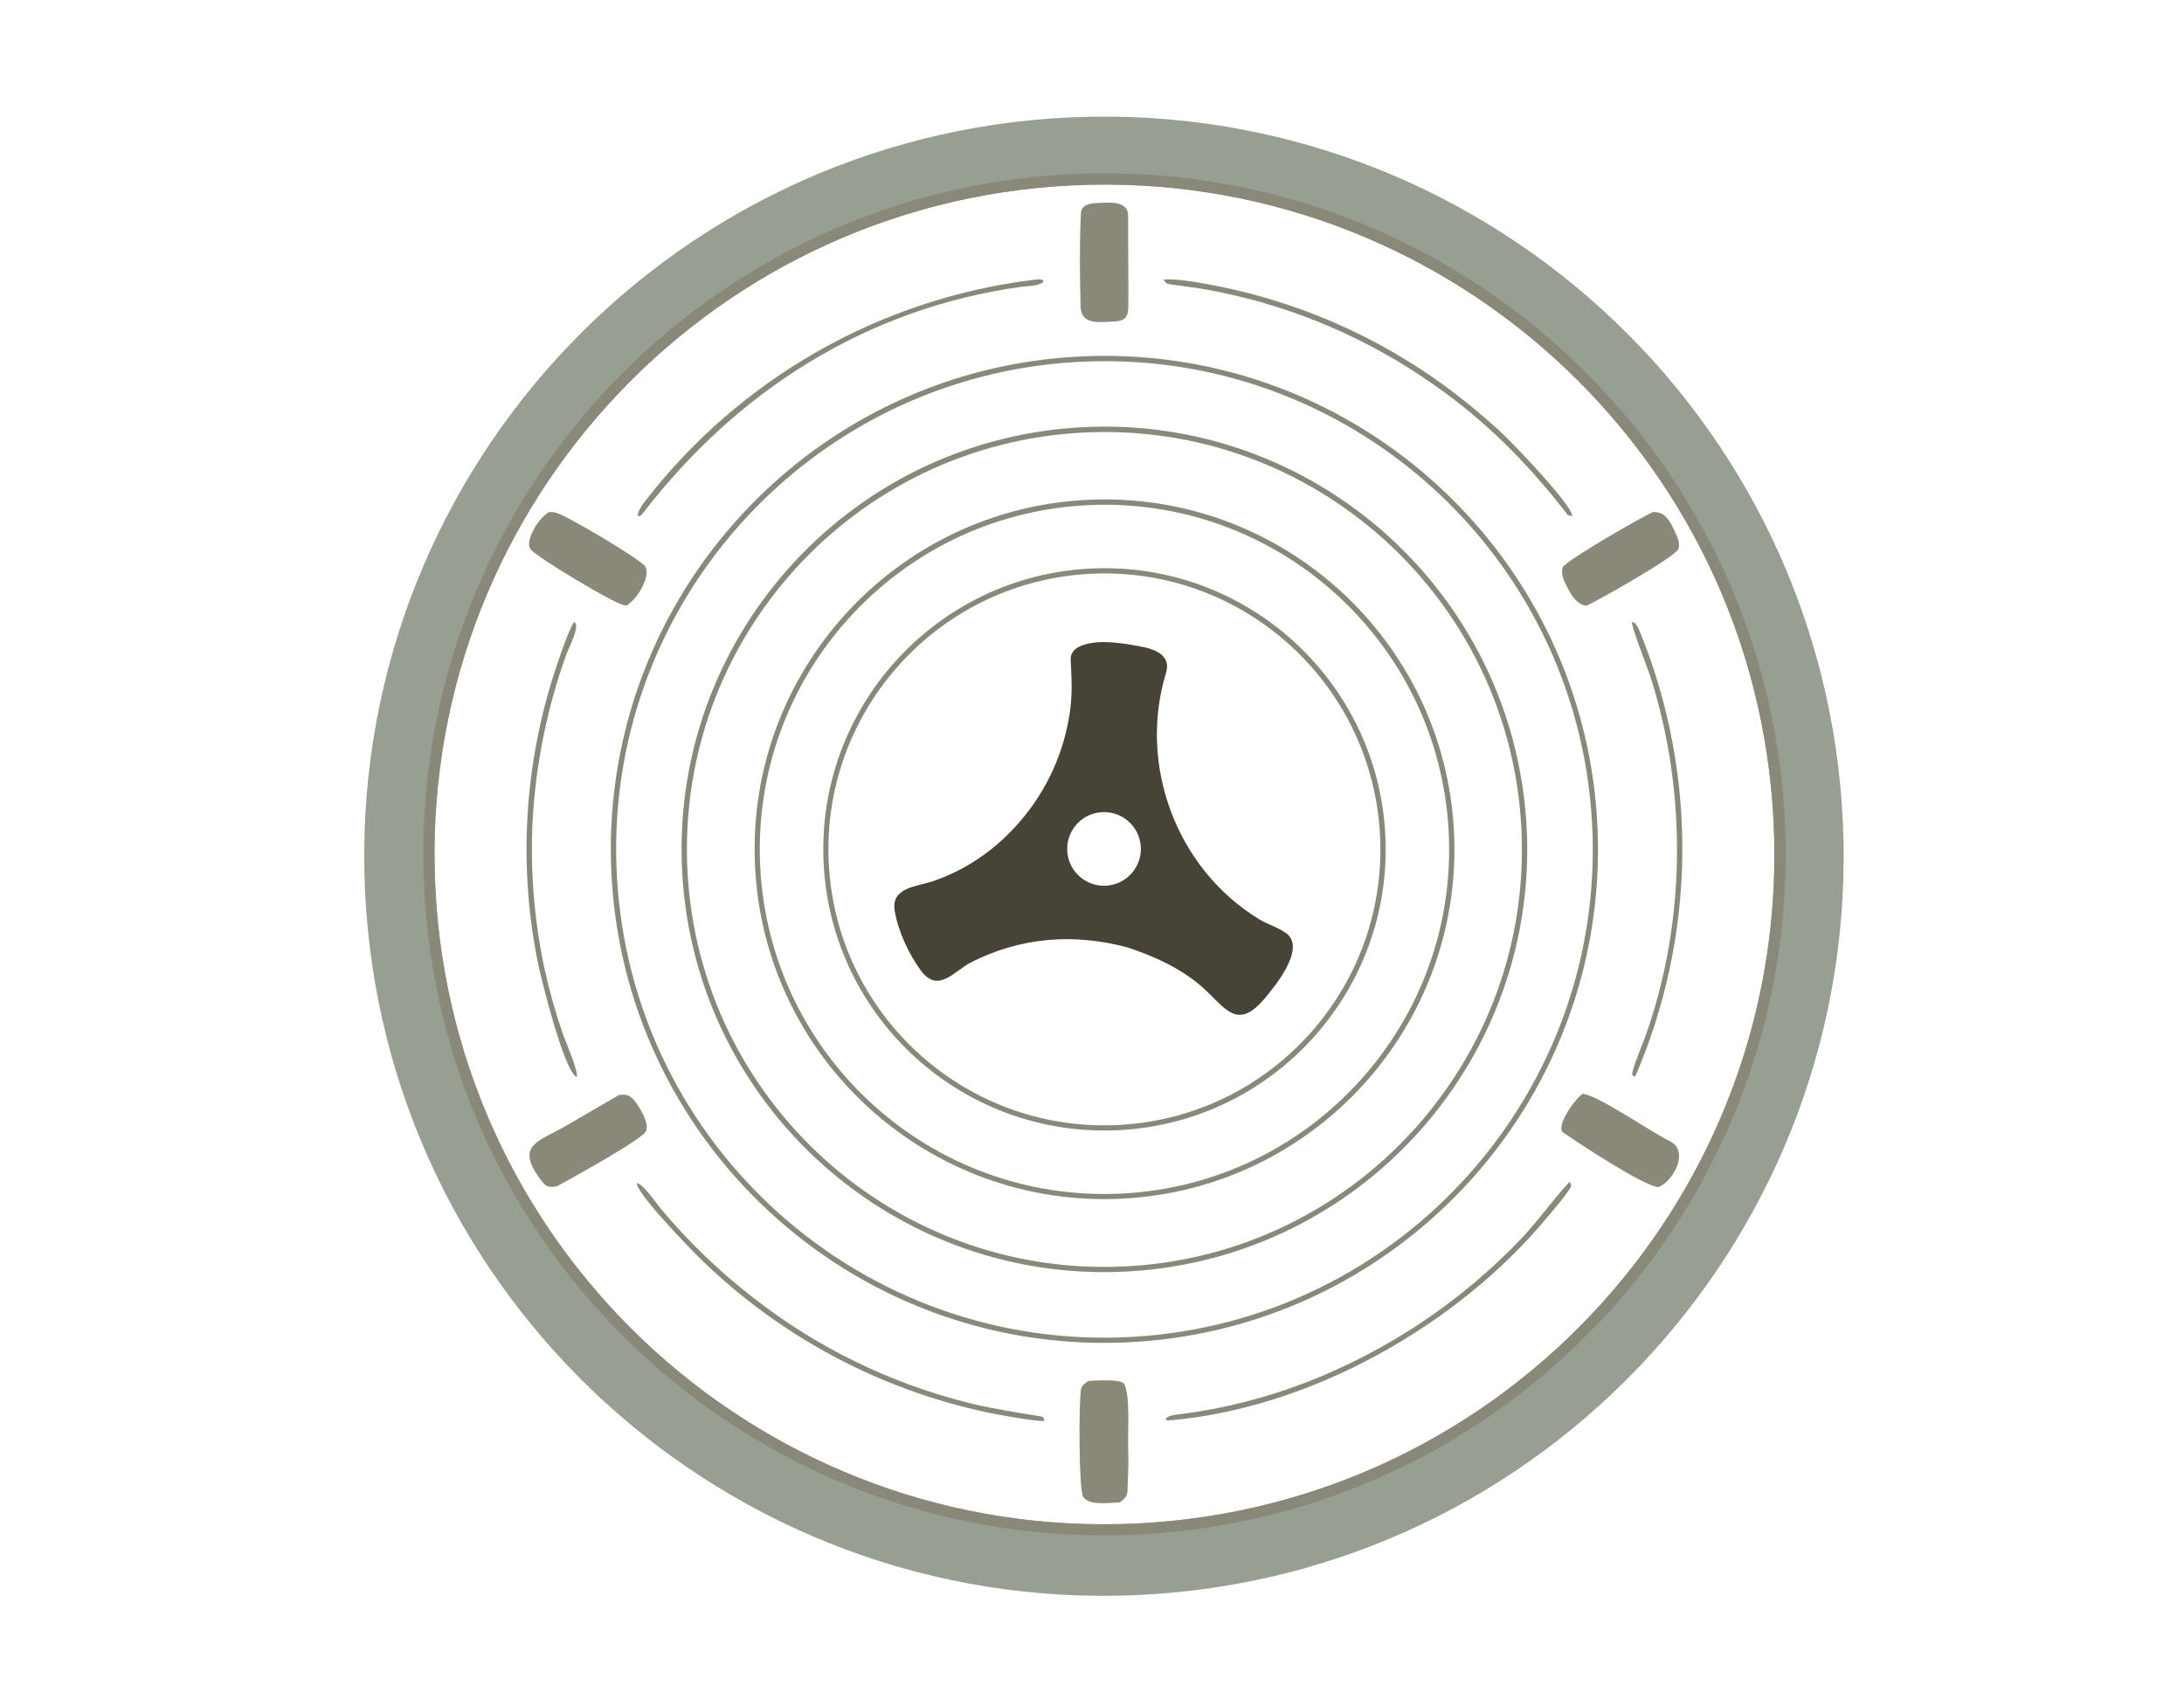
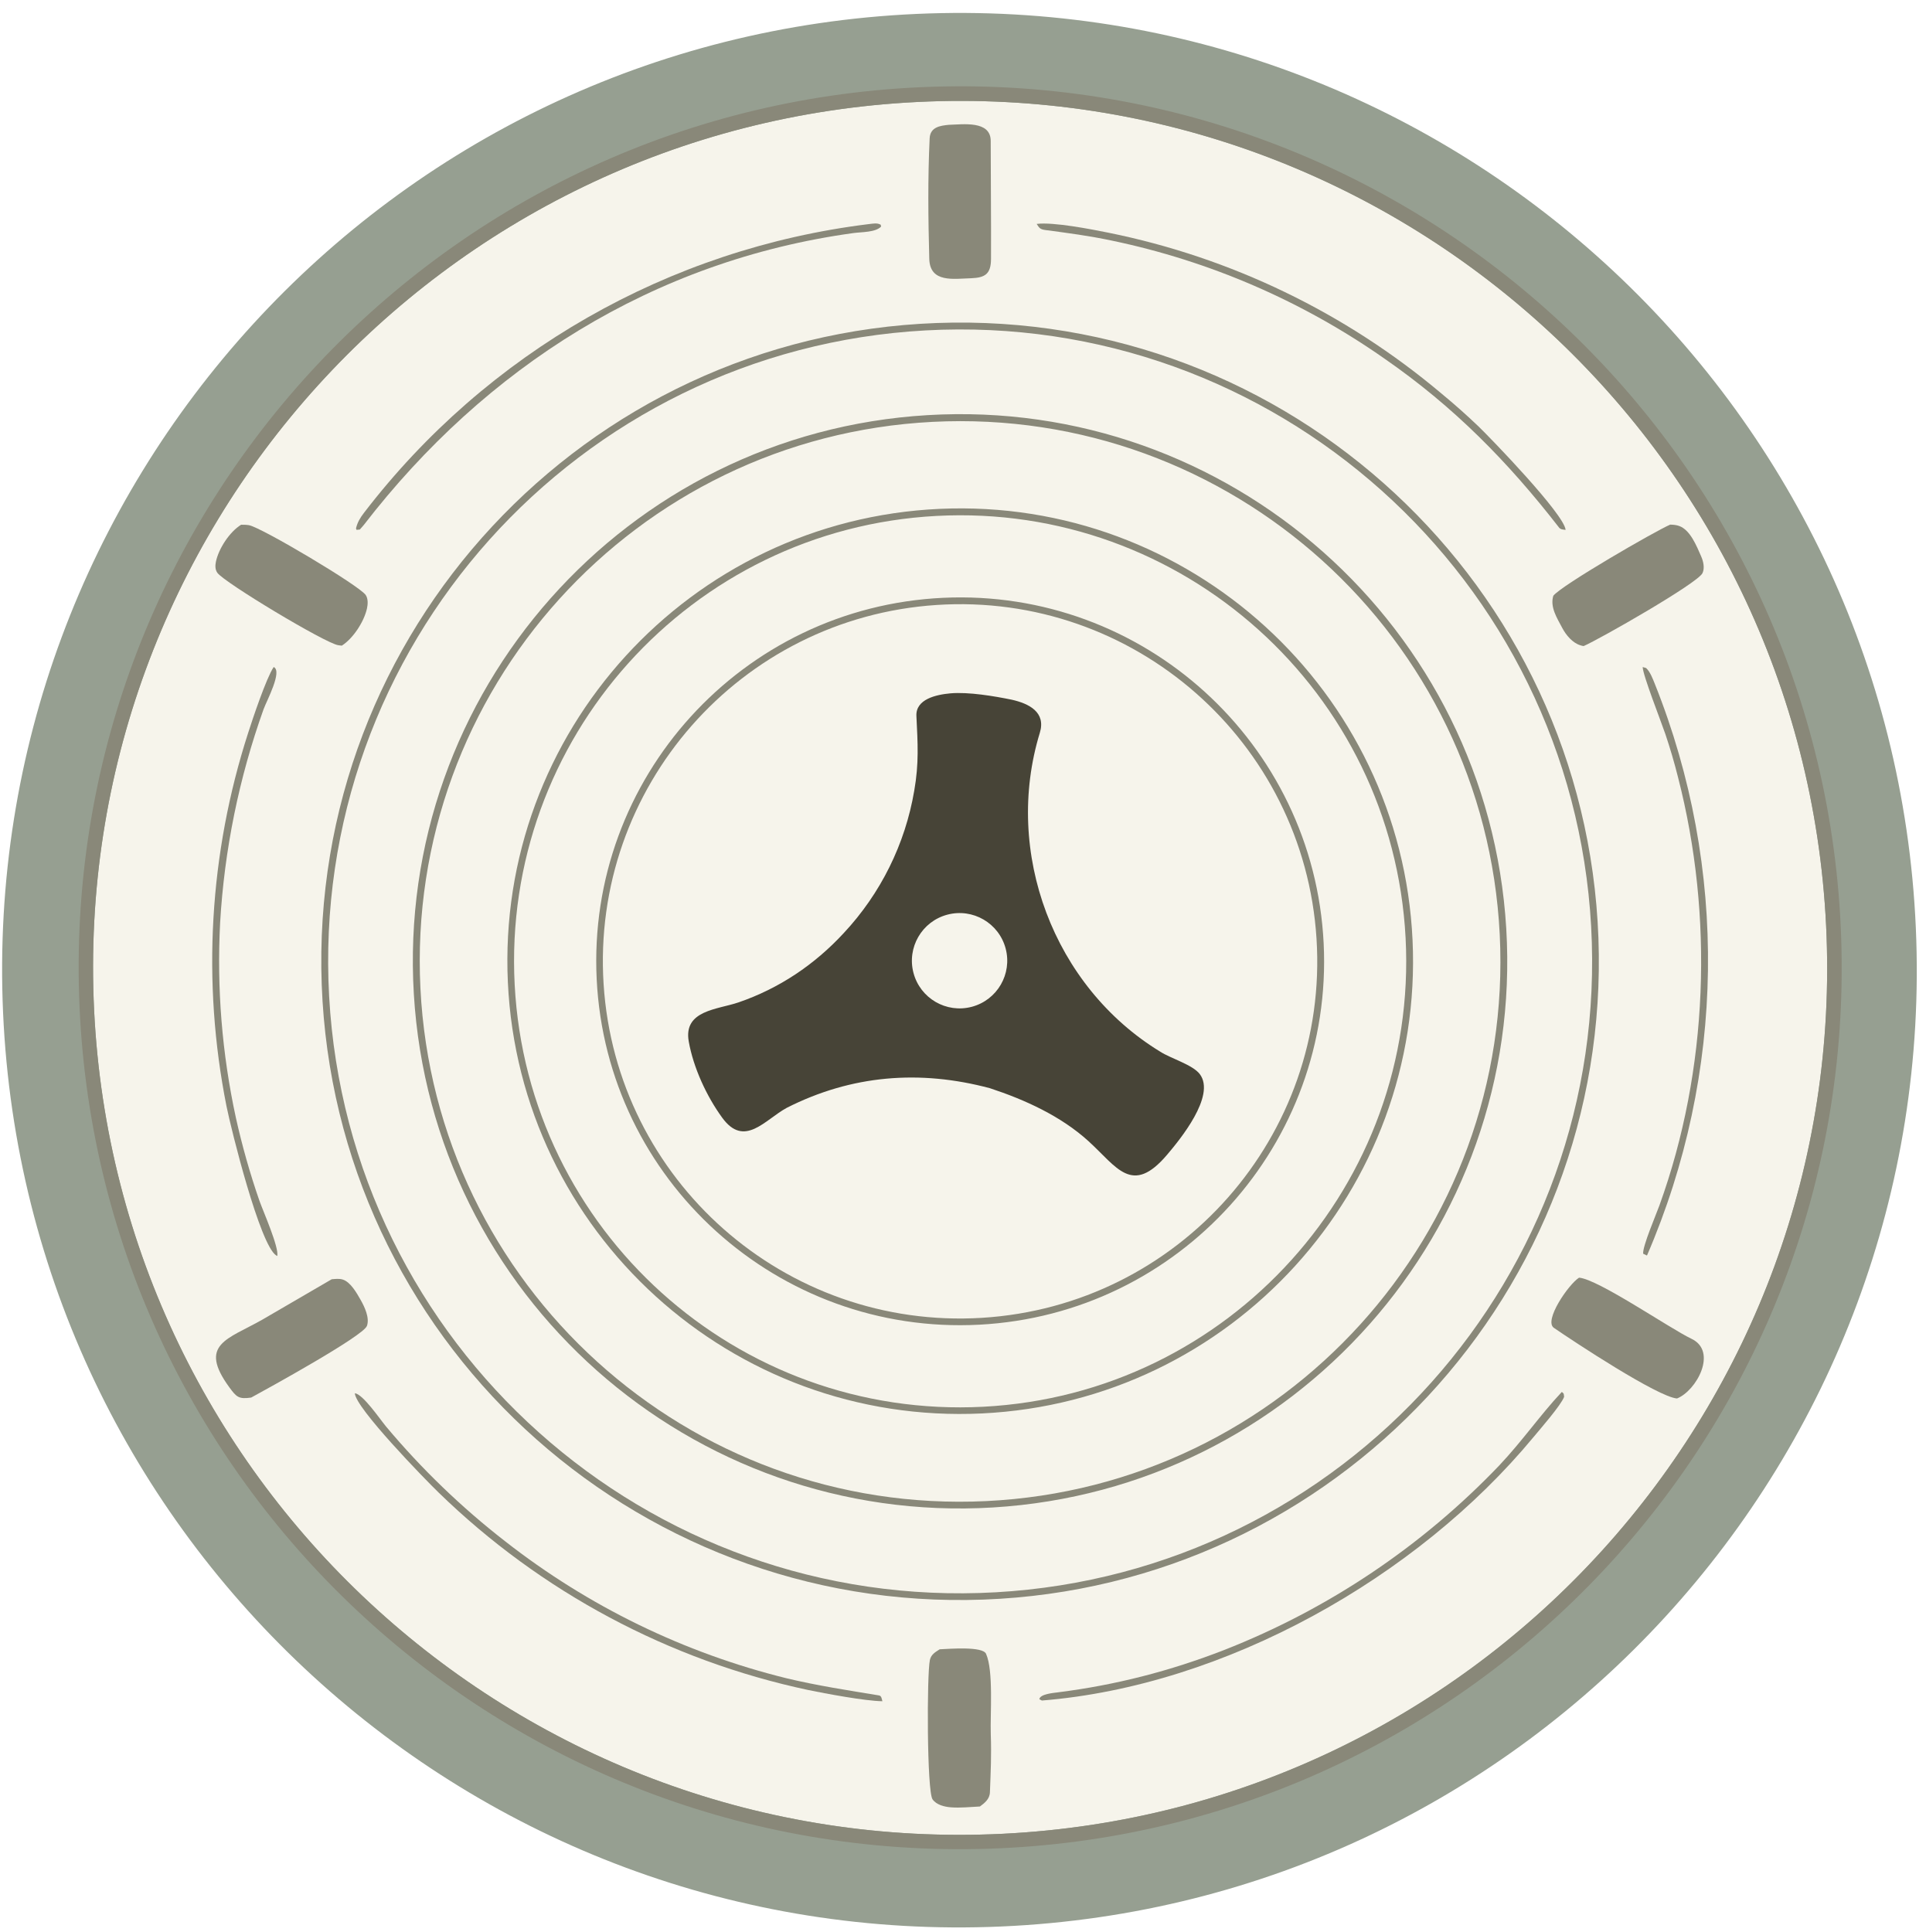
- <svg xmlns="http://www.w3.org/2000/svg" version="1.1" style="display: block;" viewBox="0 0 2048 1593" width="1152" height="896" preserveAspectRatio="none">
+ <svg xmlns="http://www.w3.org/2000/svg" version="1.1" viewBox="340 100 1395 1400">
+   <circle cx="1035" cy="803" r="690" fill="rgb(246,244,235)" />
  <path transform="translate(0,0)" fill="rgb(150,159,145)" d="M 1004.06 110.085 C 1386.91 92.889 1711.16 389.421 1728.15 772.278 C 1745.14 1155.14 1448.43 1479.22 1065.56 1496.01 C 682.987 1512.78 359.2 1216.35 342.224 833.78 C 325.247 451.213 621.504 127.267 1004.06 110.085 z M 1066.54 1428.83 C 1413.03 1411.78 1680.12 1117.11 1663.14 770.61 C 1646.16 424.112 1351.54 156.965 1005.04 173.881 C 658.444 190.801 391.211 485.52 408.196 832.109 C 425.181 1178.7 719.949 1445.88 1066.54 1428.83 z" />
  <path transform="translate(0,0)" fill="rgb(137,136,121)" d="M 1015.3 162.871 C 1367.79 151.592 1662.72 428.15 1674.1 780.645 C 1685.49 1133.14 1409.02 1428.15 1056.53 1439.64 C 703.885 1451.13 408.725 1174.52 397.337 821.875 C 385.949 469.232 662.648 174.154 1015.3 162.871 z M 1066.54 1428.83 C 1413.03 1411.78 1680.12 1117.11 1663.14 770.61 C 1646.16 424.112 1351.54 156.965 1005.04 173.881 C 658.444 190.801 391.211 485.52 408.196 832.109 C 425.181 1178.7 719.949 1445.88 1066.54 1428.83 z" />
  <path transform="translate(0,0)" fill="rgb(137,136,121)" d="M 1018.71 334.063 C 1274.16 324.708 1488.83 524.219 1498.17 779.676 C 1507.52 1035.13 1308 1249.79 1052.54 1259.13 C 797.098 1268.46 582.453 1068.95 573.11 813.511 C 563.768 558.069 763.264 343.416 1018.71 334.063 z M 1061.54 1253.83 C 1313.86 1239.56 1506.92 1023.56 1492.89 771.227 C 1478.85 518.891 1263.04 325.633 1010.7 339.425 C 758.008 353.236 564.435 569.399 578.485 822.073 C 592.535 1074.75 808.881 1268.12 1061.54 1253.83 z" />
  <path transform="translate(0,0)" fill="rgb(137,136,121)" d="M 1012.06 400.823 C 1230.57 387.812 1418.28 554.352 1431.39 772.859 C 1444.5 991.367 1278.05 1179.15 1059.55 1192.36 C 840.906 1205.58 652.971 1039 639.853 820.348 C 626.735 601.7 793.405 413.841 1012.06 400.823 z M 1054.54 1187.75 C 1270.72 1177.31 1437.41 993.437 1426.67 777.269 C 1415.93 561.101 1231.83 394.661 1015.68 405.702 C 799.95 416.72 633.907 600.381 644.626 816.126 C 655.346 1031.87 838.776 1198.17 1054.54 1187.75 z" />
  <path transform="translate(0,0)" fill="rgb(137,136,121)" d="M 1020.91 468.735 C 1201.74 460.555 1355.03 600.364 1363.49 781.179 C 1371.94 961.995 1232.37 1115.5 1051.57 1124.23 C 870.373 1132.98 716.463 993.042 707.988 811.836 C 699.514 630.63 839.691 476.933 1020.91 468.735 z M 1052.54 1119.38 C 1230.86 1110.07 1367.84 957.916 1358.45 779.601 C 1349.05 601.286 1196.83 464.378 1018.52 473.859 C 840.33 483.334 703.531 635.426 712.923 813.623 C 722.315 991.82 874.343 1128.69 1052.54 1119.38 z" />
  <path transform="translate(0,0)" fill="rgb(137,136,121)" d="M 1023.38 533.194 C 1168.57 526.396 1291.88 638.369 1299.08 783.54 C 1306.27 928.711 1194.64 1052.33 1049.49 1059.93 C 903.772 1067.55 779.567 955.386 772.343 809.65 C 765.119 663.914 877.623 540.018 1023.38 533.194 z M 1051.49 1054.95 C 1194.38 1046.17 1303.01 923.055 1293.91 780.18 C 1284.81 637.305 1161.45 528.961 1018.59 538.386 C 876.199 547.78 768.28 670.662 777.349 813.077 C 786.419 955.491 909.054 1063.69 1051.49 1054.95 z" />
  <path transform="translate(0,0)" fill="rgb(71,68,55)" d="M 1028.73 602.414 C 1041.83 601.312 1060.23 604.398 1073.08 607.03 C 1085.52 609.836 1098.01 616.002 1093.42 631.028 C 1066.95 717.569 1103.34 814.963 1180.76 862.138 C 1188.1 866.907 1204.19 871.554 1209.32 878.324 C 1221.23 894.04 1194.59 926.212 1185.7 936.697 C 1160.19 966.798 1149.27 945.636 1128.63 926.884 C 1108.67 908.741 1082.56 896.871 1057.25 888.553 C 1006.48 875.008 956.99 878.951 909.993 902.808 C 894.228 911.385 879.376 932.018 863.3 909.949 C 851.978 894.405 842.42 873.738 839.046 854.691 C 835.03 832.015 859.919 831.582 875.118 826.364 C 904.569 816.254 930.235 799.016 951.353 776.138 C 978.123 747.481 995.887 711.594 1002.44 672.931 C 1005.92 653.062 1004.98 638.802 1004 618.851 C 1003.4 606.621 1018.29 603.366 1028.73 602.414 z M 1044.12 829.568 C 1062.56 824.681 1073.55 805.768 1068.66 787.329 C 1063.77 768.889 1044.85 757.907 1026.41 762.801 C 1007.98 767.694 997 786.602 1001.89 805.037 C 1006.78 823.472 1025.68 834.454 1044.12 829.568 z" />
  <path transform="translate(0,0)" fill="rgb(137,136,121)" d="M 514.709 480.245 C 516.583 480.246 518.488 480.265 520.343 480.561 C 529 481.94 600.507 524.402 605.011 531.205 C 606.769 533.862 606.569 537.878 605.92 540.838 C 603.82 550.417 595.961 562.561 587.692 567.855 C 587.103 567.803 586.514 567.747 585.929 567.663 C 585.64 567.622 585.352 567.574 585.063 567.534 C 575.935 566.272 502.289 522.028 497.453 515.026 C 495.818 512.658 495.878 509.753 496.443 507.043 C 498.438 497.48 506.411 485.342 514.709 480.245 z" />
  <path transform="translate(0,0)" fill="rgb(137,136,121)" d="M 1020.87 1295.14 C 1027.99 1294.81 1051.97 1292.86 1054.45 1298.39 C 1059.99 1310.75 1057.39 1342.32 1057.89 1356.57 C 1058.44 1372.41 1057.84 1383.43 1057.27 1398.77 C 1057.08 1403.78 1053.35 1406.56 1050.02 1409.05 C 1043.13 1409.38 1035.74 1410.21 1028.88 1409.65 C 1024.27 1409.27 1018.49 1407.89 1015.69 1403.86 C 1011.56 1397.93 1011.52 1313.04 1013.77 1302.87 C 1014.67 1298.84 1017.63 1297.24 1020.87 1295.14 z" />
  <path transform="translate(0,0)" fill="rgb(137,136,121)" d="M 1550.15 480.169 C 1552.38 480.212 1554.46 480.369 1556.59 481.113 C 1564.73 483.963 1569.31 495.683 1572.56 503.057 C 1574.15 506.651 1575.34 511.542 1573.58 515.3 C 1570.16 522.597 1498.8 563.264 1487.46 568.162 C 1486.27 567.951 1486.48 568.019 1485.09 567.601 C 1479.4 565.882 1474.69 560.209 1471.98 555.075 C 1468.2 547.913 1462.97 539.923 1465.48 531.714 C 1471.42 524.091 1539.09 484.94 1550.15 480.169 z" />
  <path transform="translate(0,0)" fill="rgb(137,136,121)" d="M 1484.13 1025.85 C 1497.94 1026.88 1549.79 1062.6 1565.56 1070.12 C 1584.76 1079.26 1569.27 1107.76 1555.1 1113.39 C 1541.2 1112.31 1480.34 1072.16 1465.89 1062.21 C 1458.42 1057.07 1476.4 1030.78 1484.13 1025.85 z" />
  <path transform="translate(0,0)" fill="rgb(137,136,121)" d="M 580.349 1026.99 C 582.91 1026.79 585.723 1026.42 588.222 1027.17 C 593.942 1028.88 598.498 1037 601.289 1041.93 C 604.159 1047 607.96 1054.95 605.868 1060.79 C 603.213 1068.2 533.376 1106.52 522.001 1112.73 C 513.081 1113.99 511.414 1112.49 506.195 1105.34 C 483.325 1074 504.92 1070.6 530.127 1056.24 L 580.349 1026.99 z" />
  <path transform="translate(0,0)" fill="rgb(137,136,121)" d="M 1027.47 190.446 C 1037.68 190.191 1057.84 187.132 1057.84 202.146 C 1057.84 230.613 1058.2 259.173 1058.06 287.653 C 1058.01 298.674 1053.62 301.174 1043.91 301.61 C 1030.96 301.969 1013.79 305.217 1013.32 287.506 C 1012.55 258.577 1012.2 229.152 1013.6 200.243 C 1014 192.052 1021.18 191.071 1027.47 190.446 z" />
  <path transform="translate(0,0)" fill="rgb(137,136,121)" d="M 1091.14 262.263 C 1103.2 260.727 1130.76 266.134 1142.98 268.595 C 1231.85 286.546 1314.78 326.55 1384.15 384.93 C 1393.44 392.573 1402.45 400.56 1411.15 408.875 C 1420.88 418.285 1473.34 472.601 1474.4 483.971 C 1472.95 483.794 1470.75 483.715 1469.76 482.439 C 1432.59 434.544 1393.48 394.736 1343.15 359.875 C 1283.8 318.279 1216.61 289.187 1145.67 274.367 C 1128.93 270.811 1114.28 268.946 1097.41 266.687 C 1093.34 266.141 1092.96 264.976 1091.14 262.263 z" />
  <path transform="translate(0,0)" fill="rgb(137,136,121)" d="M 969.632 262.371 C 972.741 262.05 975.447 261.364 978.127 262.829 L 978.427 264.189 C 974.338 268.458 964.39 268.053 958.26 268.897 C 813.374 288.85 691.866 365.953 603.607 480.401 L 600.724 483.723 C 599.924 483.796 599.125 483.869 598.325 483.942 L 597.942 482.876 C 599.004 478.474 601.012 475.121 603.767 471.567 C 692.693 355.548 824.539 280.16 969.632 262.371 z" />
  <path transform="translate(0,0)" fill="rgb(137,136,121)" d="M 538.292 583.353 C 544.855 586.287 533.277 607.641 530.967 613.972 C 513.145 663.795 502.546 715.912 499.49 768.738 C 497.026 816.059 500.856 863.498 510.88 909.811 C 515.409 930.22 521.114 950.351 527.967 970.102 C 530.848 978.154 542.183 1003.74 540.91 1010.15 C 540.655 1010.01 540.39 1009.89 540.145 1009.74 C 528.359 1002.38 507.466 918.353 504.114 901.615 C 486.183 811.518 491.601 718.331 519.854 630.919 C 522.989 621.08 532.904 591.451 538.292 583.353 z" />
  <path transform="translate(0,0)" fill="rgb(137,136,121)" d="M 597.112 1109.57 C 603.084 1110.42 614.838 1127.76 619.678 1133.66 C 645.426 1164.41 674.388 1192.32 706.07 1216.92 C 766.234 1264 835.685 1297.82 909.856 1316.13 C 931.852 1321.41 954.675 1324.93 976.958 1328.58 C 978.736 1328.87 978.901 1331.18 979.353 1332.78 C 966.551 1332.58 938.188 1327.23 925.621 1324.65 C 824.692 1303.15 731.89 1253.58 657.906 1181.65 C 647.959 1172.02 597.286 1119.98 597.112 1109.57 z" />
  <path transform="translate(0,0)" fill="rgb(137,136,121)" d="M 1471.69 1108.63 C 1473.52 1110.4 1472.85 1109.32 1473.32 1112.19 C 1471.11 1118.25 1455.66 1135.91 1450.9 1141.65 C 1366.81 1243.15 1227.78 1321.61 1094.9 1332.27 L 1093.08 1331.31 C 1093.55 1327.61 1102.98 1326.79 1106.55 1326.33 C 1148.23 1321.08 1187.78 1310.91 1226.98 1295.66 C 1302.42 1266.08 1370.49 1220.38 1426.45 1161.77 C 1442.98 1144.23 1456.38 1124.94 1470.95 1109.41 L 1471.69 1108.63 z" />
  <path transform="translate(0,0)" fill="rgb(137,136,121)" d="M 1530.25 583.364 L 1532.7 584.075 C 1535.58 586.602 1537.6 591.986 1539.05 595.607 C 1592.33 728.936 1590.28 878 1533.35 1009.81 L 1530.59 1008.5 C 1529.98 1003.38 1540.01 980.042 1542.44 973.292 C 1577.85 875.217 1581.77 763.866 1555.82 663.136 C 1553.18 652.603 1550.12 642.179 1546.65 631.887 C 1543.86 623.6 1530.18 588.81 1530.25 583.364 z" />
</svg>
